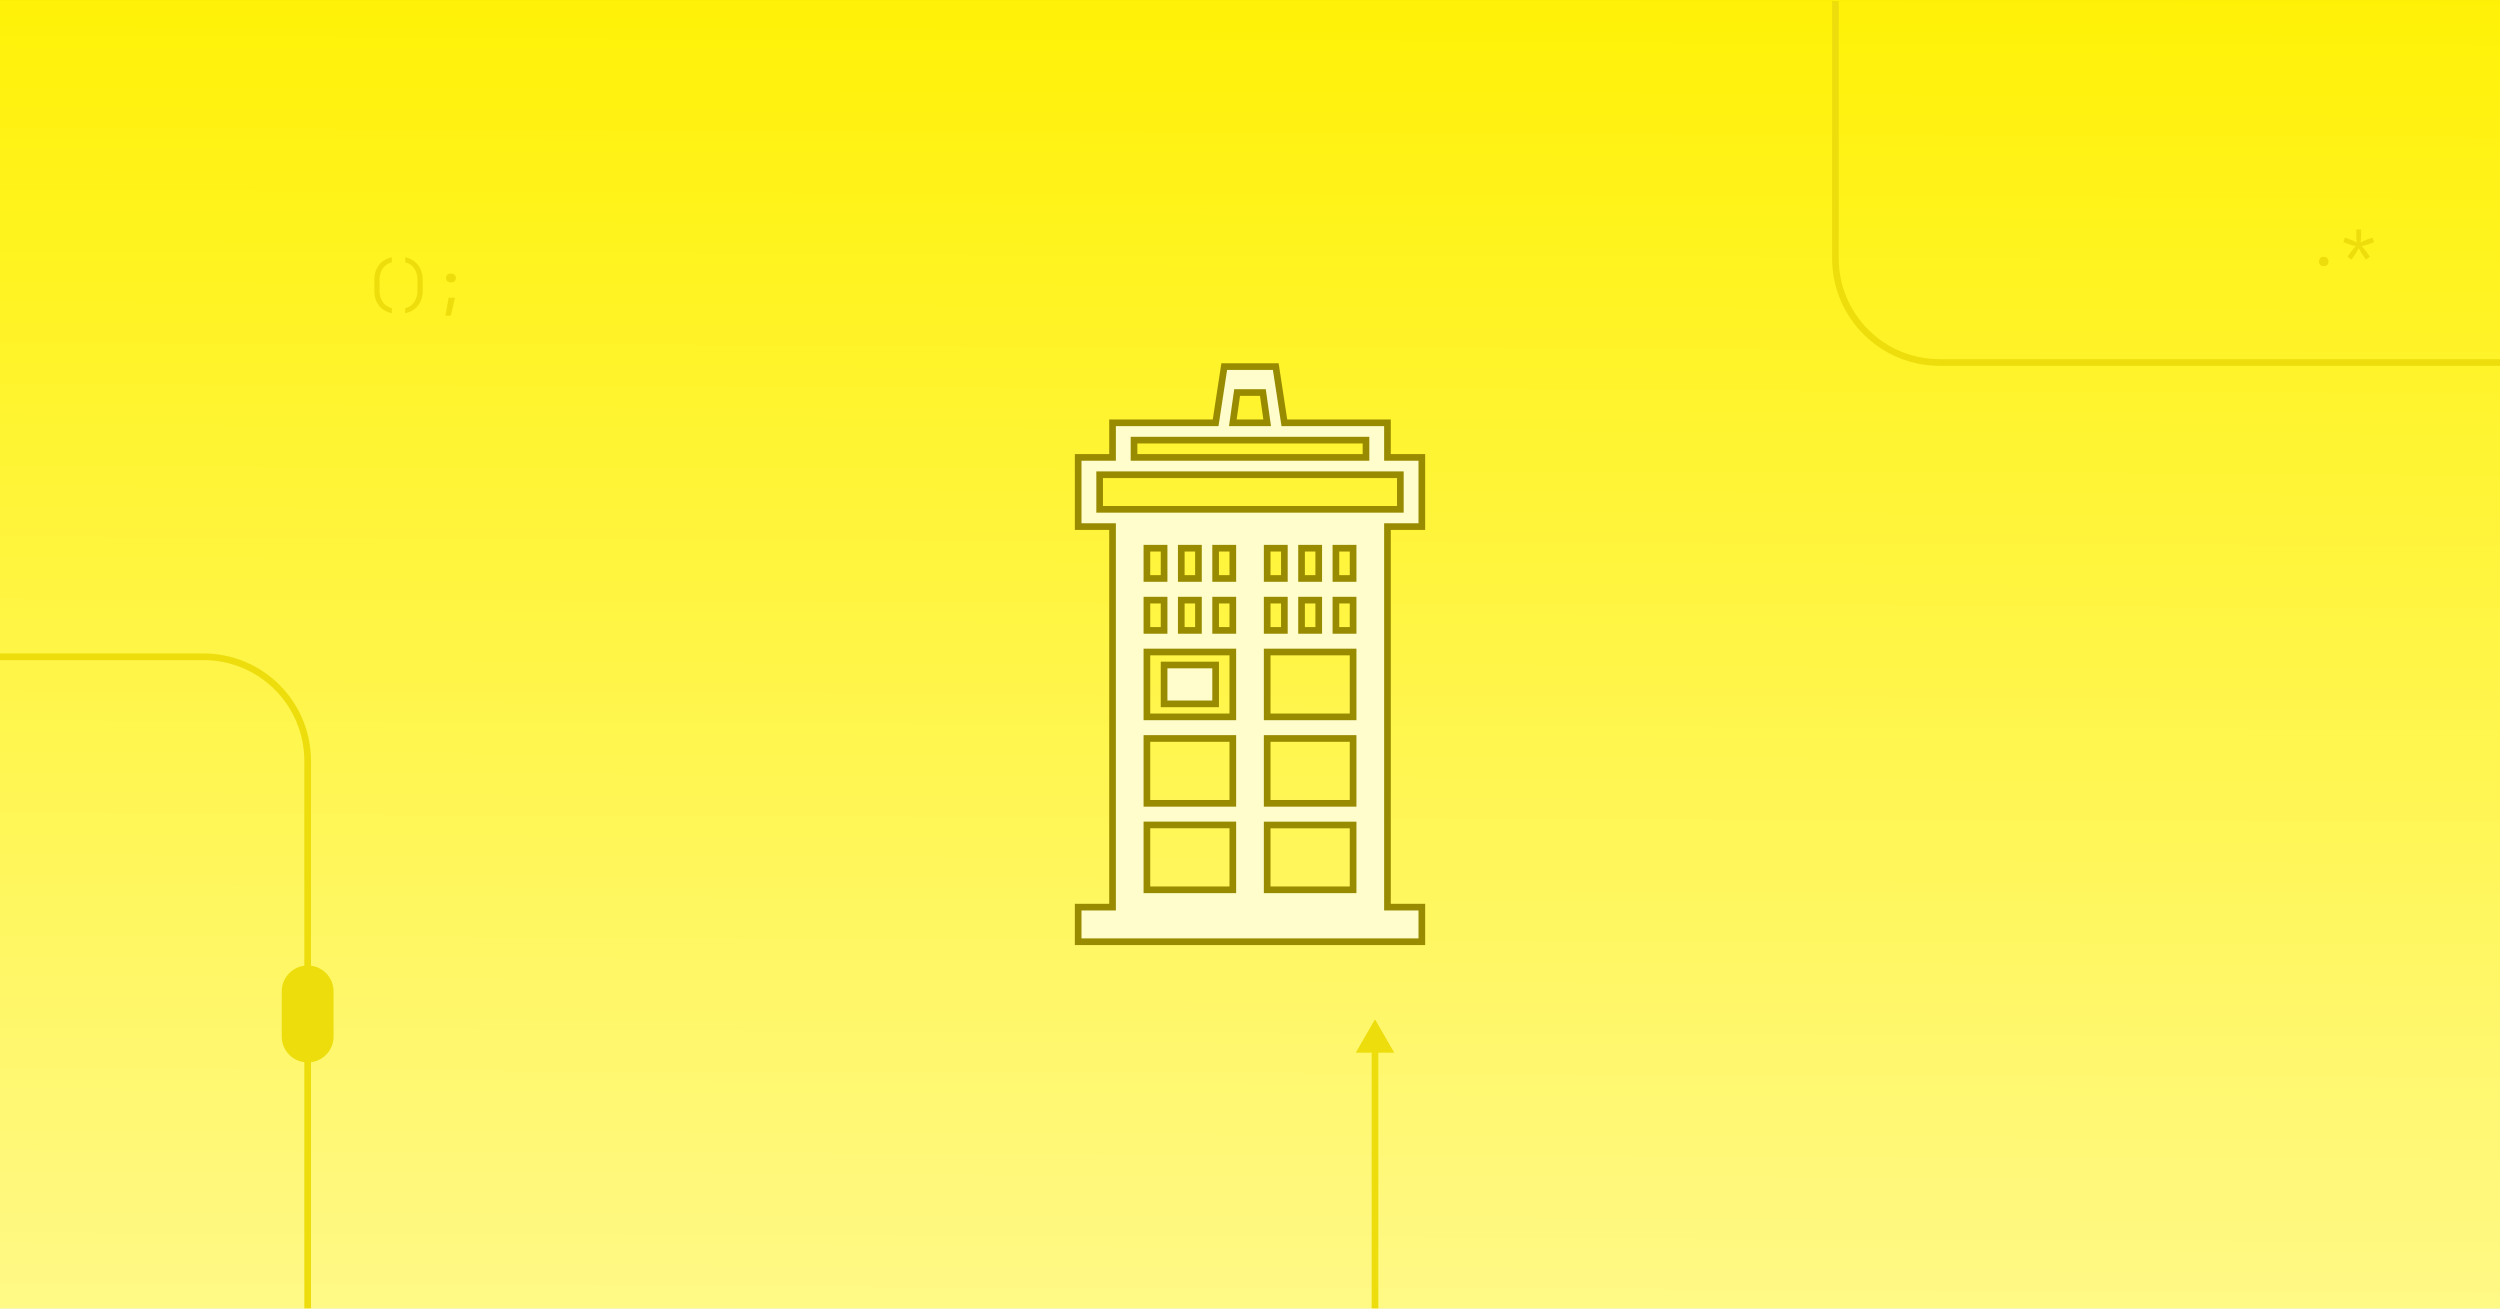
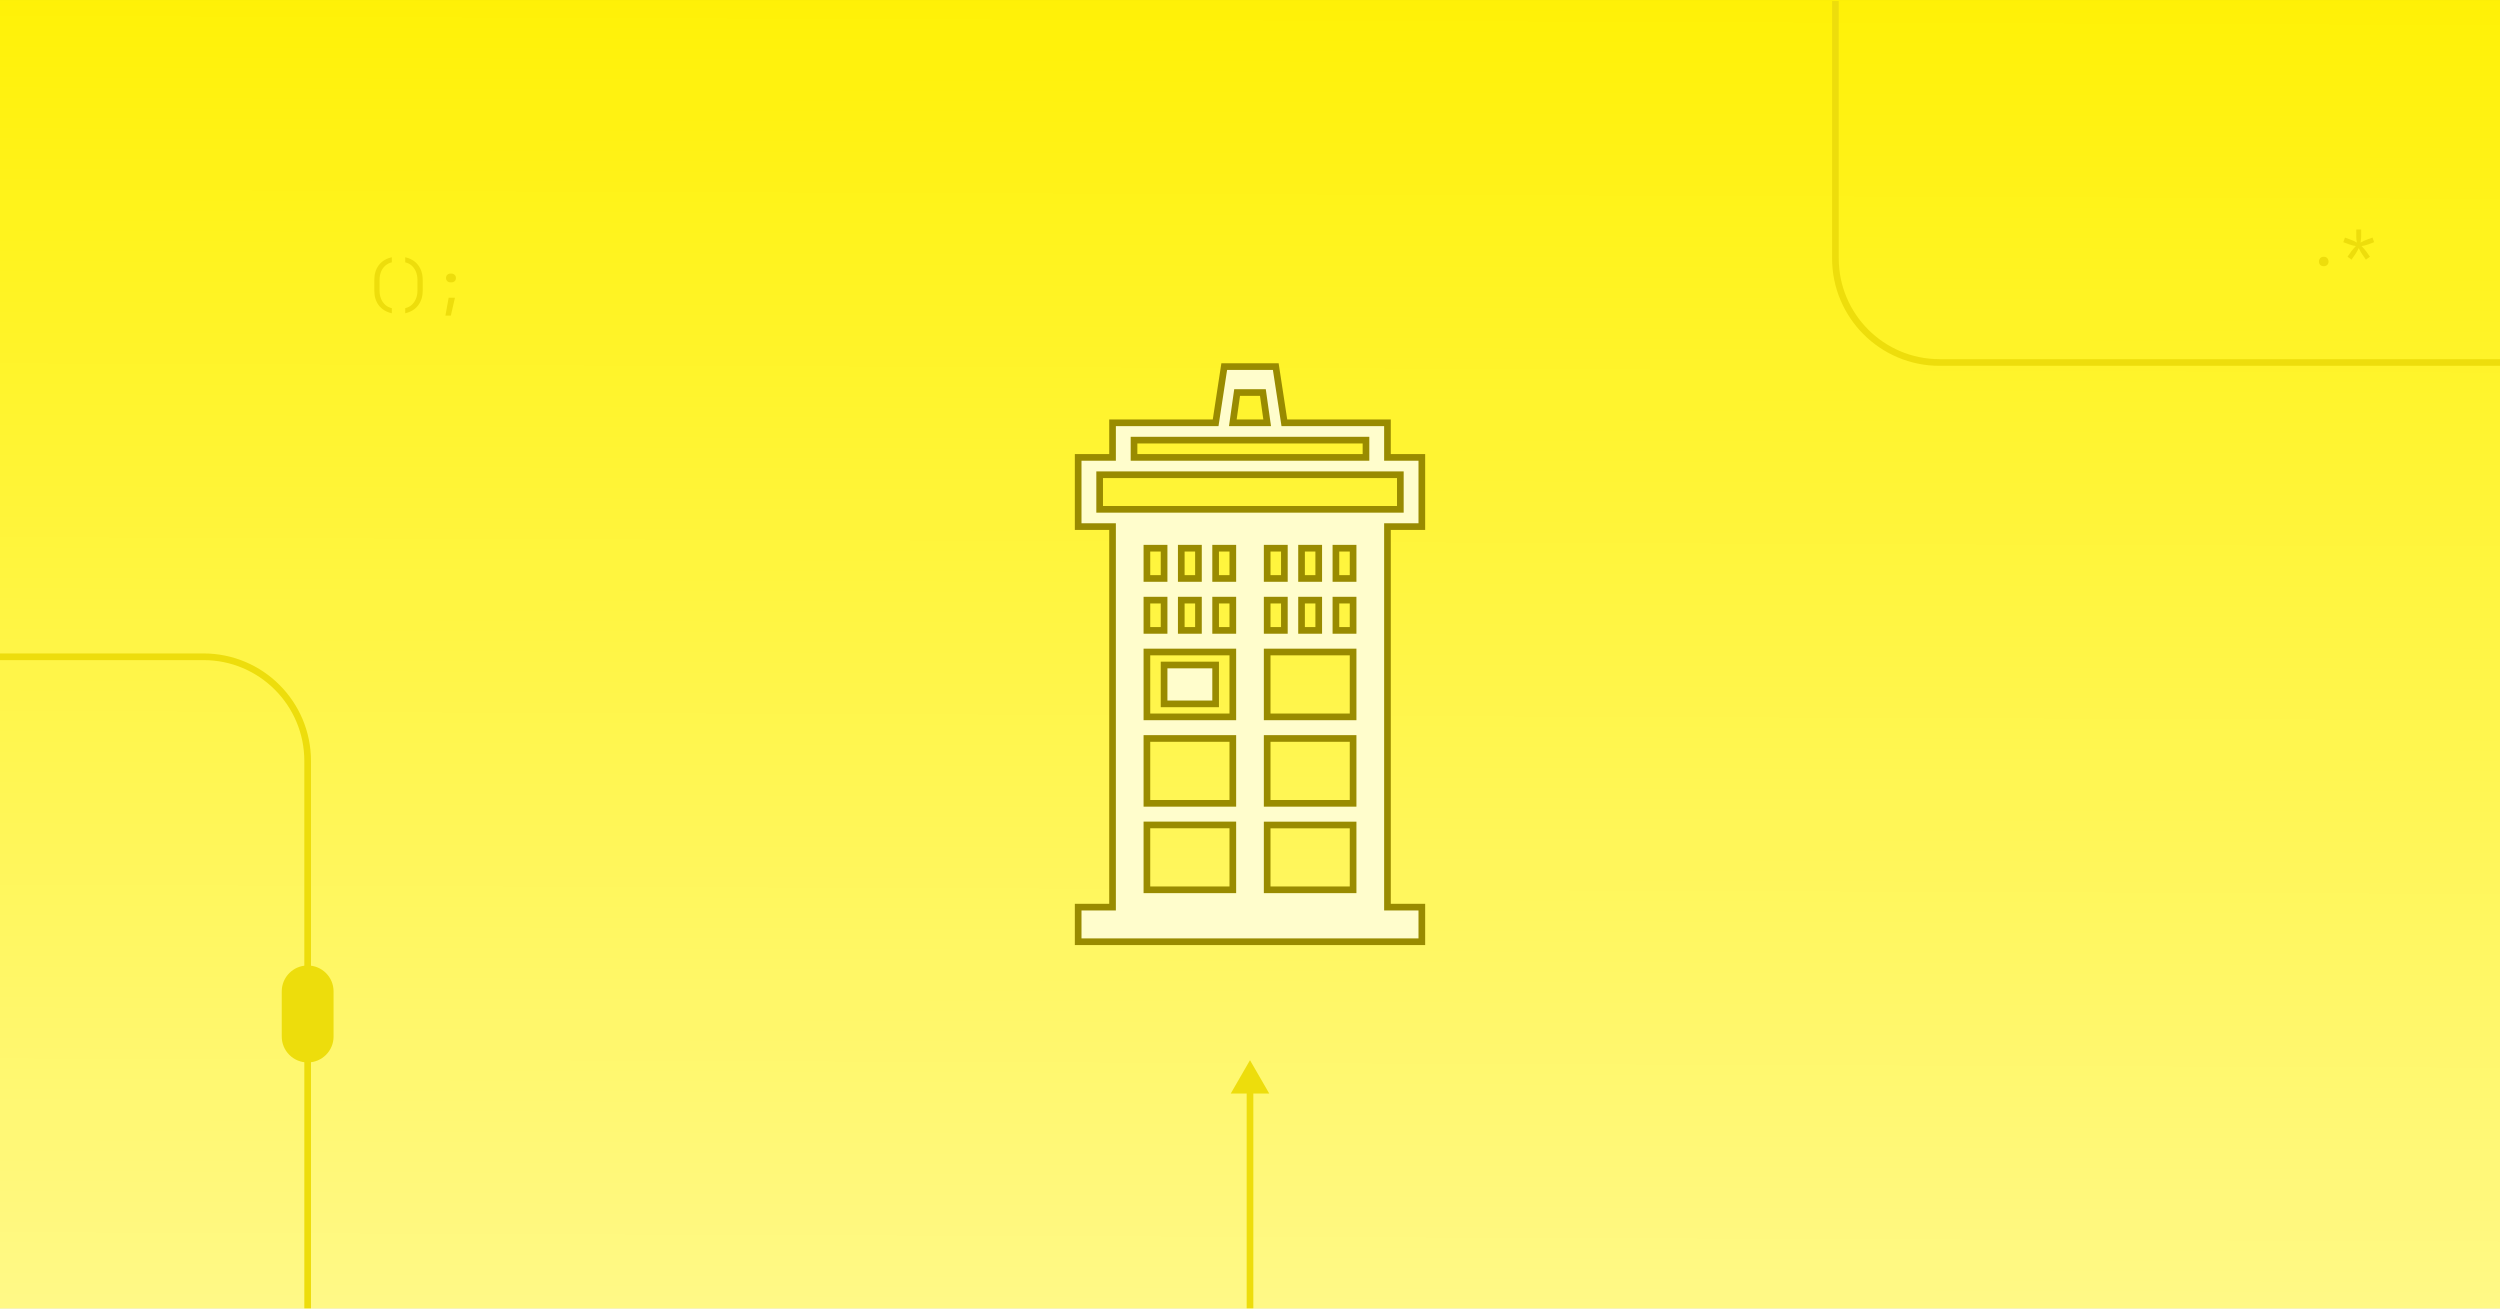
<svg xmlns="http://www.w3.org/2000/svg" width="1200" height="628" fill="none" viewBox="0 0 1200 628">
  <style id="thin-strokes">@media (min-width: 500px) { [stroke-width="3.2"] { stroke-width: 2; } }</style>
-   <linearGradient id="a" x1="589" x2="586.026" y1="-32.315" y2="764.571" gradientUnits="userSpaceOnUse">
-     <stop offset="0" stop-color="#fdef00" />
-     <stop offset=".939" stop-color="#fffaa3" />
-   </linearGradient>
-   <linearGradient id="b" x1="589" x2="586.007" y1="-32.417" y2="767.006" gradientUnits="userSpaceOnUse">
-     <stop offset="0" stop-color="#fff100" />
-     <stop offset=".939" stop-color="#fffa99" />
-   </linearGradient>
-   <clipPath id="c">
-     <path d="m0 0h1200v628h-1200z" />
-   </clipPath>
-   <clipPath id="d">
-     <path d="m0 .5h1200v630h-1200z" />
-   </clipPath>
-   <g clip-path="url(#c)">
-     <path fill="url(#a)" d="m0 0h1200v628h-1200z" />
-     <g clip-path="url(#d)">
-       <path fill="url(#b)" d="m0 0h1200v630h-1200z" transform="translate(0 .5)" />
-       <path stroke="#eddd0c" stroke-width="3.2" d="m881-26.961v150.962c0 27.614 22.386 50 50 50h277" />
-       <g fill="#eddd0c">
-         <path d="m188.07 150.36c-2.67-.597-4.742-1.848-6.216-3.752-1.456-1.904-2.184-4.293-2.184-7.168v-5.04c0-2.875.728-5.264 2.184-7.168 1.474-1.904 3.546-3.155 6.216-3.752v2.436c-1.195.28-2.24.812-3.136 1.596-.878.784-1.559 1.764-2.044 2.94-.467 1.157-.7 2.473-.7 3.948v5.04c0 1.456.233 2.772.7 3.948.485 1.176 1.166 2.156 2.044 2.94.896.784 1.941 1.316 3.136 1.596zm6.429 0v-2.436c1.213-.28 2.258-.812 3.136-1.596.877-.784 1.549-1.764 2.016-2.94.485-1.176.728-2.492.728-3.948v-5.04c0-1.475-.243-2.791-.728-3.948-.467-1.176-1.139-2.156-2.016-2.94-.878-.784-1.923-1.316-3.136-1.596v-2.436c2.669.597 4.732 1.848 6.188 3.752 1.474 1.904 2.212 4.293 2.212 7.168v5.04c0 2.875-.738 5.264-2.212 7.168-1.456 1.904-3.519 3.155-6.188 3.752zm21.689-14.84c-.616 0-1.12-.196-1.512-.588s-.588-.896-.588-1.512c0-.597.196-1.092.588-1.484.411-.411.915-.616 1.512-.616h.56c.597 0 1.092.205 1.484.616.411.392.616.887.616 1.484 0 .616-.196 1.12-.588 1.512s-.896.588-1.512.588zm-2.38 15.96 1.54-8.568h3.024l-1.96 8.568z" />
-         <path d="m1115.4 127.78c-.69 0-1.25-.205-1.68-.616-.41-.411-.62-.943-.62-1.596 0-.691.21-1.251.62-1.68.43-.429.99-.644 1.68-.644s1.24.215 1.65.644c.43.429.65.989.65 1.68 0 .653-.22 1.185-.65 1.596-.41.411-.96.616-1.65.616zm13.35-3.164-1.94-1.372 1.82-2.604c.25-.336.57-.747.98-1.232.43-.485.83-.915 1.21-1.288-.53-.075-1.08-.187-1.65-.336-.58-.149-1.04-.289-1.38-.42l-2.99-1.12.78-2.212 3.03 1.12c.31.112.73.289 1.26.532.52.243.99.495 1.42.756-.09-.485-.16-.98-.22-1.484-.04-.523-.06-.961-.06-1.316v-3.5h2.36v3.5c0 .355-.03.793-.09 1.316-.05.504-.13.999-.22 1.484.45-.261.92-.513 1.43-.756.52-.243.95-.42 1.28-.532l3.03-1.12.78 2.212-2.99 1.12c-.34.131-.8.271-1.38.42s-1.13.261-1.65.336c.37.373.78.812 1.21 1.316.42.485.75.887.98 1.204l1.82 2.604-1.94 1.372-1.82-2.632c-.22-.317-.49-.756-.81-1.316s-.59-1.083-.81-1.568c-.22.485-.5 1.008-.81 1.568-.32.541-.59.98-.81 1.316z" />
-         <path d="m658.399 666c0 .884.717 1.6 1.6 1.6.884 0 1.6-.716 1.6-1.6h-1.6zm1.601-176.722-9.238 16h18.475zm-.001 176.722h1.6l.001-162.322h-1.6-1.6l-.001 162.322z" />
-       </g>
-       <path stroke="#eddd0c" stroke-linecap="round" stroke-linejoin="round" stroke-width="3.2" d="m147.676 638.029v-272.777c0-27.614-22.386-50-50-50h-167.247" />
-       <rect width="21.675" height="43.349" x="136.839" y="465.029" fill="#eddd0c" stroke="#eddd0c" stroke-width="3.2" rx="10.837" />
+   <g clip-path="url(#clip0_16964_39568)">
+     <path fill="url(#paint0_linear_16964_39568)" d="M0 0h1200v628H0z" />
+     <g clip-path="url(#clip1_16964_39568)">
+       <path fill="url(#paint1_linear_16964_39568)" d="M0 0h1200v630H0z" transform="translate(0 .5)" />
+       <path stroke="#eddd0c" stroke-width="3.2" d="M881-26.962V124c0 27.614 22.386 50 50 50h277" />
+       <path fill="#eddd0c" d="M188.07 150.36c-2.669-.597-4.741-1.848-6.216-3.752-1.456-1.904-2.184-4.293-2.184-7.168v-5.04c0-2.875.728-5.264 2.184-7.168 1.475-1.904 3.547-3.155 6.216-3.752v2.436c-1.194.28-2.24.812-3.136 1.596-.877.784-1.558 1.764-2.044 2.94-.466 1.157-.7 2.473-.7 3.948v5.04c0 1.456.234 2.772.7 3.948.486 1.176 1.167 2.156 2.044 2.94.896.784 1.942 1.316 3.136 1.596zm6.429 0v-2.436c1.214-.28 2.259-.812 3.136-1.596q1.317-1.176 2.016-2.94c.486-1.176.728-2.492.728-3.948v-5.04c0-1.475-.242-2.791-.728-3.948q-.699-1.764-2.016-2.94c-.877-.784-1.922-1.316-3.136-1.596v-2.436c2.67.597 4.732 1.848 6.188 3.752 1.475 1.904 2.212 4.293 2.212 7.168v5.04c0 2.875-.737 5.264-2.212 7.168-1.456 1.904-3.518 3.155-6.188 3.752m21.689-14.84q-.924 0-1.512-.588t-.588-1.512c0-.597.196-1.092.588-1.484.411-.411.915-.616 1.512-.616h.56c.598 0 1.092.205 1.484.616.411.392.616.887.616 1.484q0 .924-.588 1.512t-1.512.588zm-2.38 15.96 1.54-8.568h3.024l-1.96 8.568zm901.592-23.7c-.69 0-1.25-.205-1.68-.616-.41-.411-.62-.943-.62-1.596 0-.691.21-1.251.62-1.68.43-.429.99-.644 1.68-.644s1.24.215 1.65.644c.43.429.65.989.65 1.68 0 .653-.22 1.185-.65 1.596-.41.411-.96.616-1.65.616m13.35-3.164-1.94-1.372 1.82-2.604c.25-.336.57-.747.98-1.232.43-.485.83-.915 1.21-1.288q-.795-.113-1.65-.336-.87-.224-1.38-.42l-2.99-1.12.78-2.212 3.03 1.12c.31.112.73.289 1.26.532.52.243.99.495 1.42.756-.09-.485-.16-.98-.22-1.484-.04-.523-.06-.961-.06-1.316v-3.5h2.36v3.5c0 .355-.03.793-.09 1.316-.05.504-.13.999-.22 1.484.45-.261.92-.513 1.43-.756.52-.243.95-.42 1.28-.532l3.03-1.12.78 2.212-2.99 1.12q-.51.197-1.38.42t-1.65.336c.37.373.78.812 1.21 1.316.42.485.75.887.98 1.204l1.82 2.604-1.94 1.372-1.82-2.632c-.22-.317-.49-.756-.81-1.316s-.59-1.083-.81-1.568c-.22.485-.5 1.008-.81 1.568-.32.541-.59.98-.81 1.316z" />
+       <path stroke="#eddd0c" stroke-linecap="round" stroke-linejoin="round" stroke-width="3.2" d="m147.676 638.029-.001-272.777c0-27.614-22.385-50-49.999-50H-69.571" />
+       <rect width="21.675" height="43.349" x="136.839" y="465.03" fill="#eddd0c" stroke="#eddd0c" stroke-width="3.2" rx="10.837" />
+       <path fill="#eddd0c" d="M598.4 730.499v1.6h3.2v-1.6zm1.6-221.611-9.238 16h18.476zm0 221.611h1.6V523.288h-3.2v207.211z" />
    </g>
-     <path fill="#fffdcc" stroke="#998b00" stroke-miterlimit="10" stroke-width="3.2" d="m682.477 252.771h-16.495v182.648h16.495v16.603h-164.954v-16.603h16.495v-182.648h-16.495v-33.208h16.495v-16.605h49.487l4.123-26.981h24.744l4.123 26.981h49.487v16.605h16.495zm-154.643-24.906v16.604h144.332v-16.604zm22.68 168.117v31.132h41.238v-31.132zm0-41.508v31.132h41.238v-31.132zm0-66.419v14.529h8.248v-14.529zm16.495 0v14.529h8.248v-14.529zm16.496 0v14.529h8.247v-14.529zm-32.991-24.905v14.526h8.248v-14.526zm16.495 0v14.526h8.248v-14.526zm16.496 0v14.526h8.247v-14.526zm-32.991 49.813v31.132h41.238v-31.132zm8.248 6.227h24.743v18.677h-24.743zm49.486 76.795v31.133h41.238v-31.133zm0-41.511v31.132h41.238v-31.132zm0-66.419v14.529h8.247v-14.529zm16.495 0v14.529h8.248v-14.529zm16.496 0v14.529h8.247v-14.529zm-32.991-24.905v14.529h8.247v-14.529zm16.495 0v14.529h8.248v-14.529zm16.496 0v14.529h8.247v-14.529zm-32.991 49.813v31.132h41.238v-31.132zm0-110.005-2.06-14.528h-12.375l-2.061 14.528zm-63.918 8.302v8.303h111.344v-8.303z" />
+     <path fill="#fffdcc" stroke="#998b00" stroke-miterlimit="10" stroke-width="3.2" d="M682.477 252.771h-16.496v182.648h16.496v16.603H517.522v-16.603h16.496V252.771h-16.496v-33.208h16.496v-16.605h49.486l4.124-26.981h24.743l4.124 26.981h49.486v16.605h16.496zm-154.643-24.906v16.604h144.331v-16.604zm22.679 168.117v31.132h41.239v-31.132zm0-41.508v31.132h41.239v-31.132zm0-66.419v14.529h8.248v-14.529zm16.496 0v14.529h8.247v-14.529zm16.495 0v14.529h8.248v-14.529zm-32.991-24.905v14.526h8.248V263.15zm16.496 0v14.526h8.247V263.15zm16.495 0v14.526h8.248V263.15zm-32.991 49.813v31.132h41.239v-31.132zm8.248 6.227h24.743v18.677h-24.743zm49.486 76.795v31.133h41.239v-31.133zm0-41.511v31.132h41.239v-31.132zm0-66.419v14.529h8.248v-14.529zm16.496 0v14.529h8.247v-14.529zm16.495 0v14.529h8.248v-14.529zm-32.991-24.905v14.529h8.248V263.15zm16.496 0v14.529h8.247V263.15zm16.495 0v14.529h8.248V263.15zm-32.991 49.813v31.132h41.239v-31.132zm0-110.005-2.06-14.528h-12.375l-2.06 14.528zm-63.918 8.302v8.303h111.344v-8.303z" />
  </g>
+   <defs>
+     <linearGradient id="paint0_linear_16964_39568" x1="589" x2="586.026" y1="-32.315" y2="764.571" gradientUnits="userSpaceOnUse">
+       <stop stop-color="#fdef00" />
+       <stop offset=".939" stop-color="#fffaa3" />
+     </linearGradient>
+     <linearGradient id="paint1_linear_16964_39568" x1="589" x2="586.007" y1="-32.417" y2="767.006" gradientUnits="userSpaceOnUse">
+       <stop stop-color="#fff100" />
+       <stop offset=".939" stop-color="#fffa99" />
+     </linearGradient>
+     <clipPath id="clip0_16964_39568">
+       <path fill="#fff" d="M0 0h1200v628H0z" />
+     </clipPath>
+     <clipPath id="clip1_16964_39568">
+       <path fill="#fff" d="M0 .5h1200v630H0z" />
+     </clipPath>
+   </defs>
</svg>
